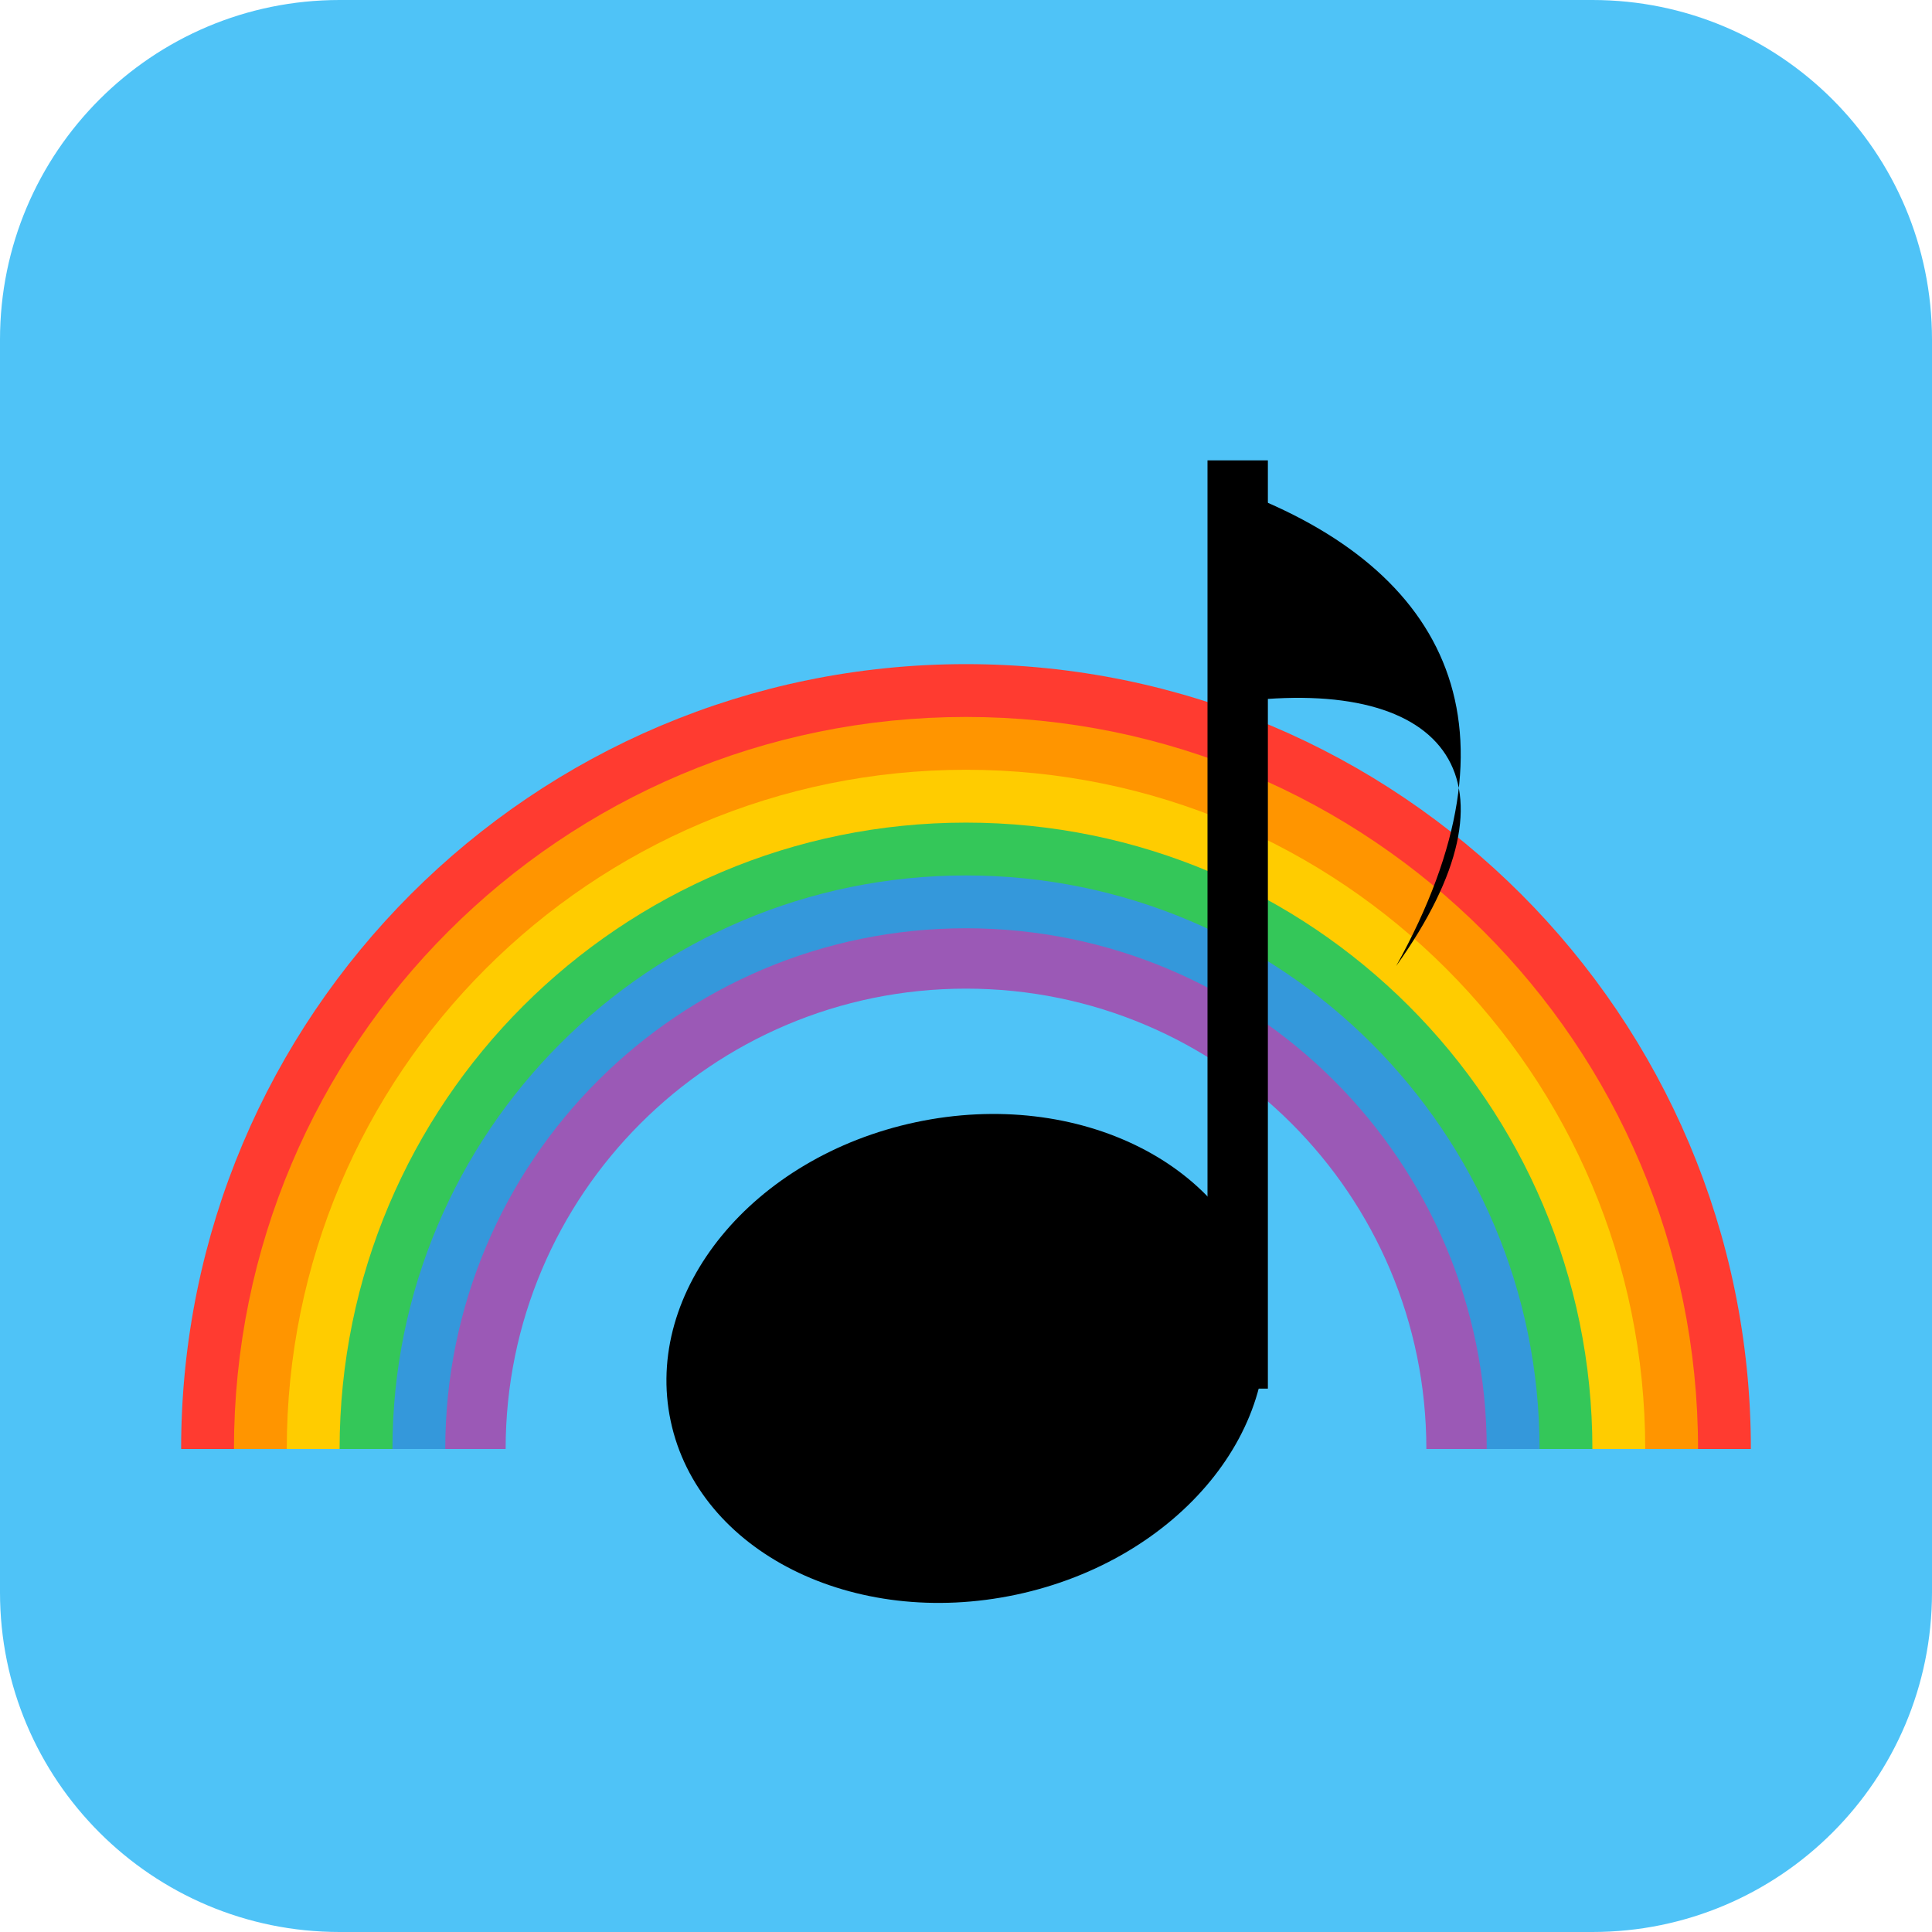
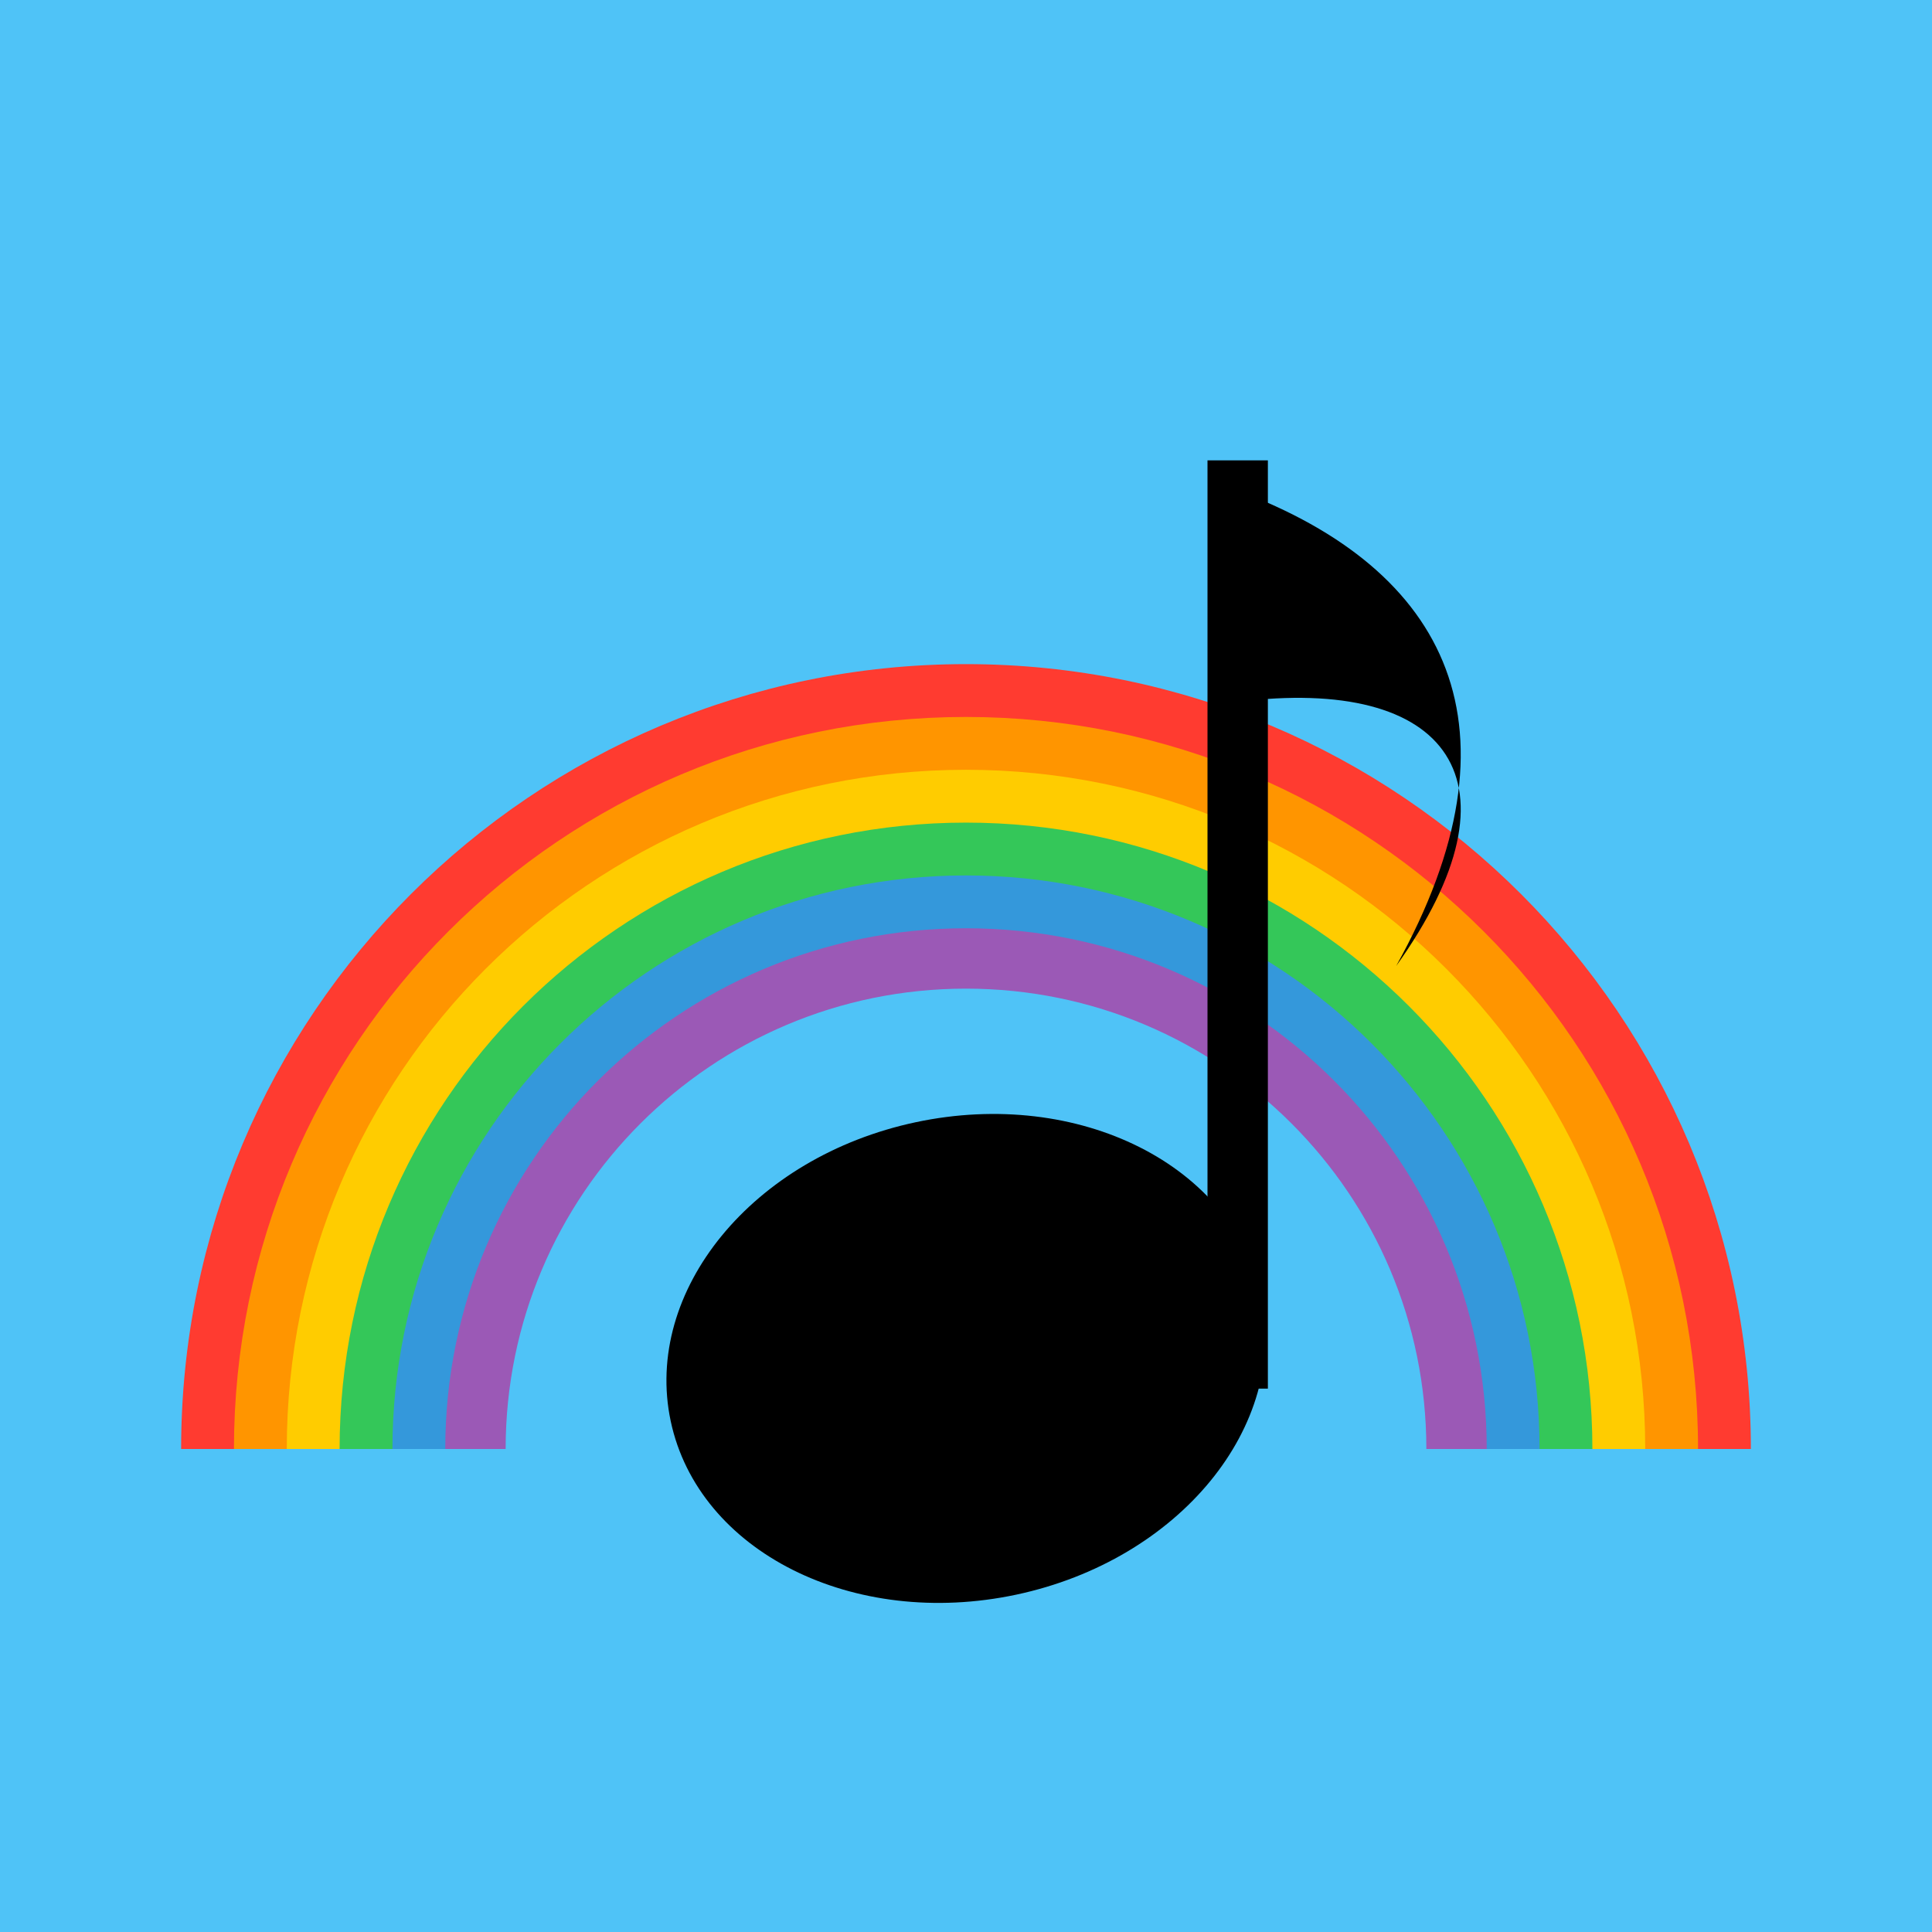
<svg xmlns="http://www.w3.org/2000/svg" viewBox="0 0 512 512">
-   <rect width="512" height="512" rx="90" fill="#4FC3F7" />
+   <rect width="512" height="512" fill="#4FC3F7" />
  <g fill="none" stroke-width="16" stroke-linecap="butt">
    <path d="M 56 384 A 200 200 0 0 1 456 384" stroke="#ff3b30" />
    <path d="M 70 384 A 186 186 0 0 1 442 384" stroke="#ff9500" />
    <path d="M 84 384 A 172 172 0 0 1 428 384" stroke="#ffcc00" />
    <path d="M 98 384 A 158 158 0 0 1 414 384" stroke="#34c759" />
    <path d="M 112 384 A 144 144 0 0 1 400 384" stroke="#3498db" />
    <path d="M 126 384 A 130 130 0 0 1 386 384" stroke="#9b59b6" />
  </g>
  <line x1="328" y1="360" x2="328" y2="130" stroke="#000000" stroke-width="16" stroke-linecap="square" />
  <path d="M 328 130 c 56 21 77 63 42 126 c 35 -49 14 -77 -42 -70 z" fill="#000000" />
  <ellipse cx="256" cy="360" rx="80" ry="64" fill="#000000" transform="rotate(-12 256 360)" />
</svg>
